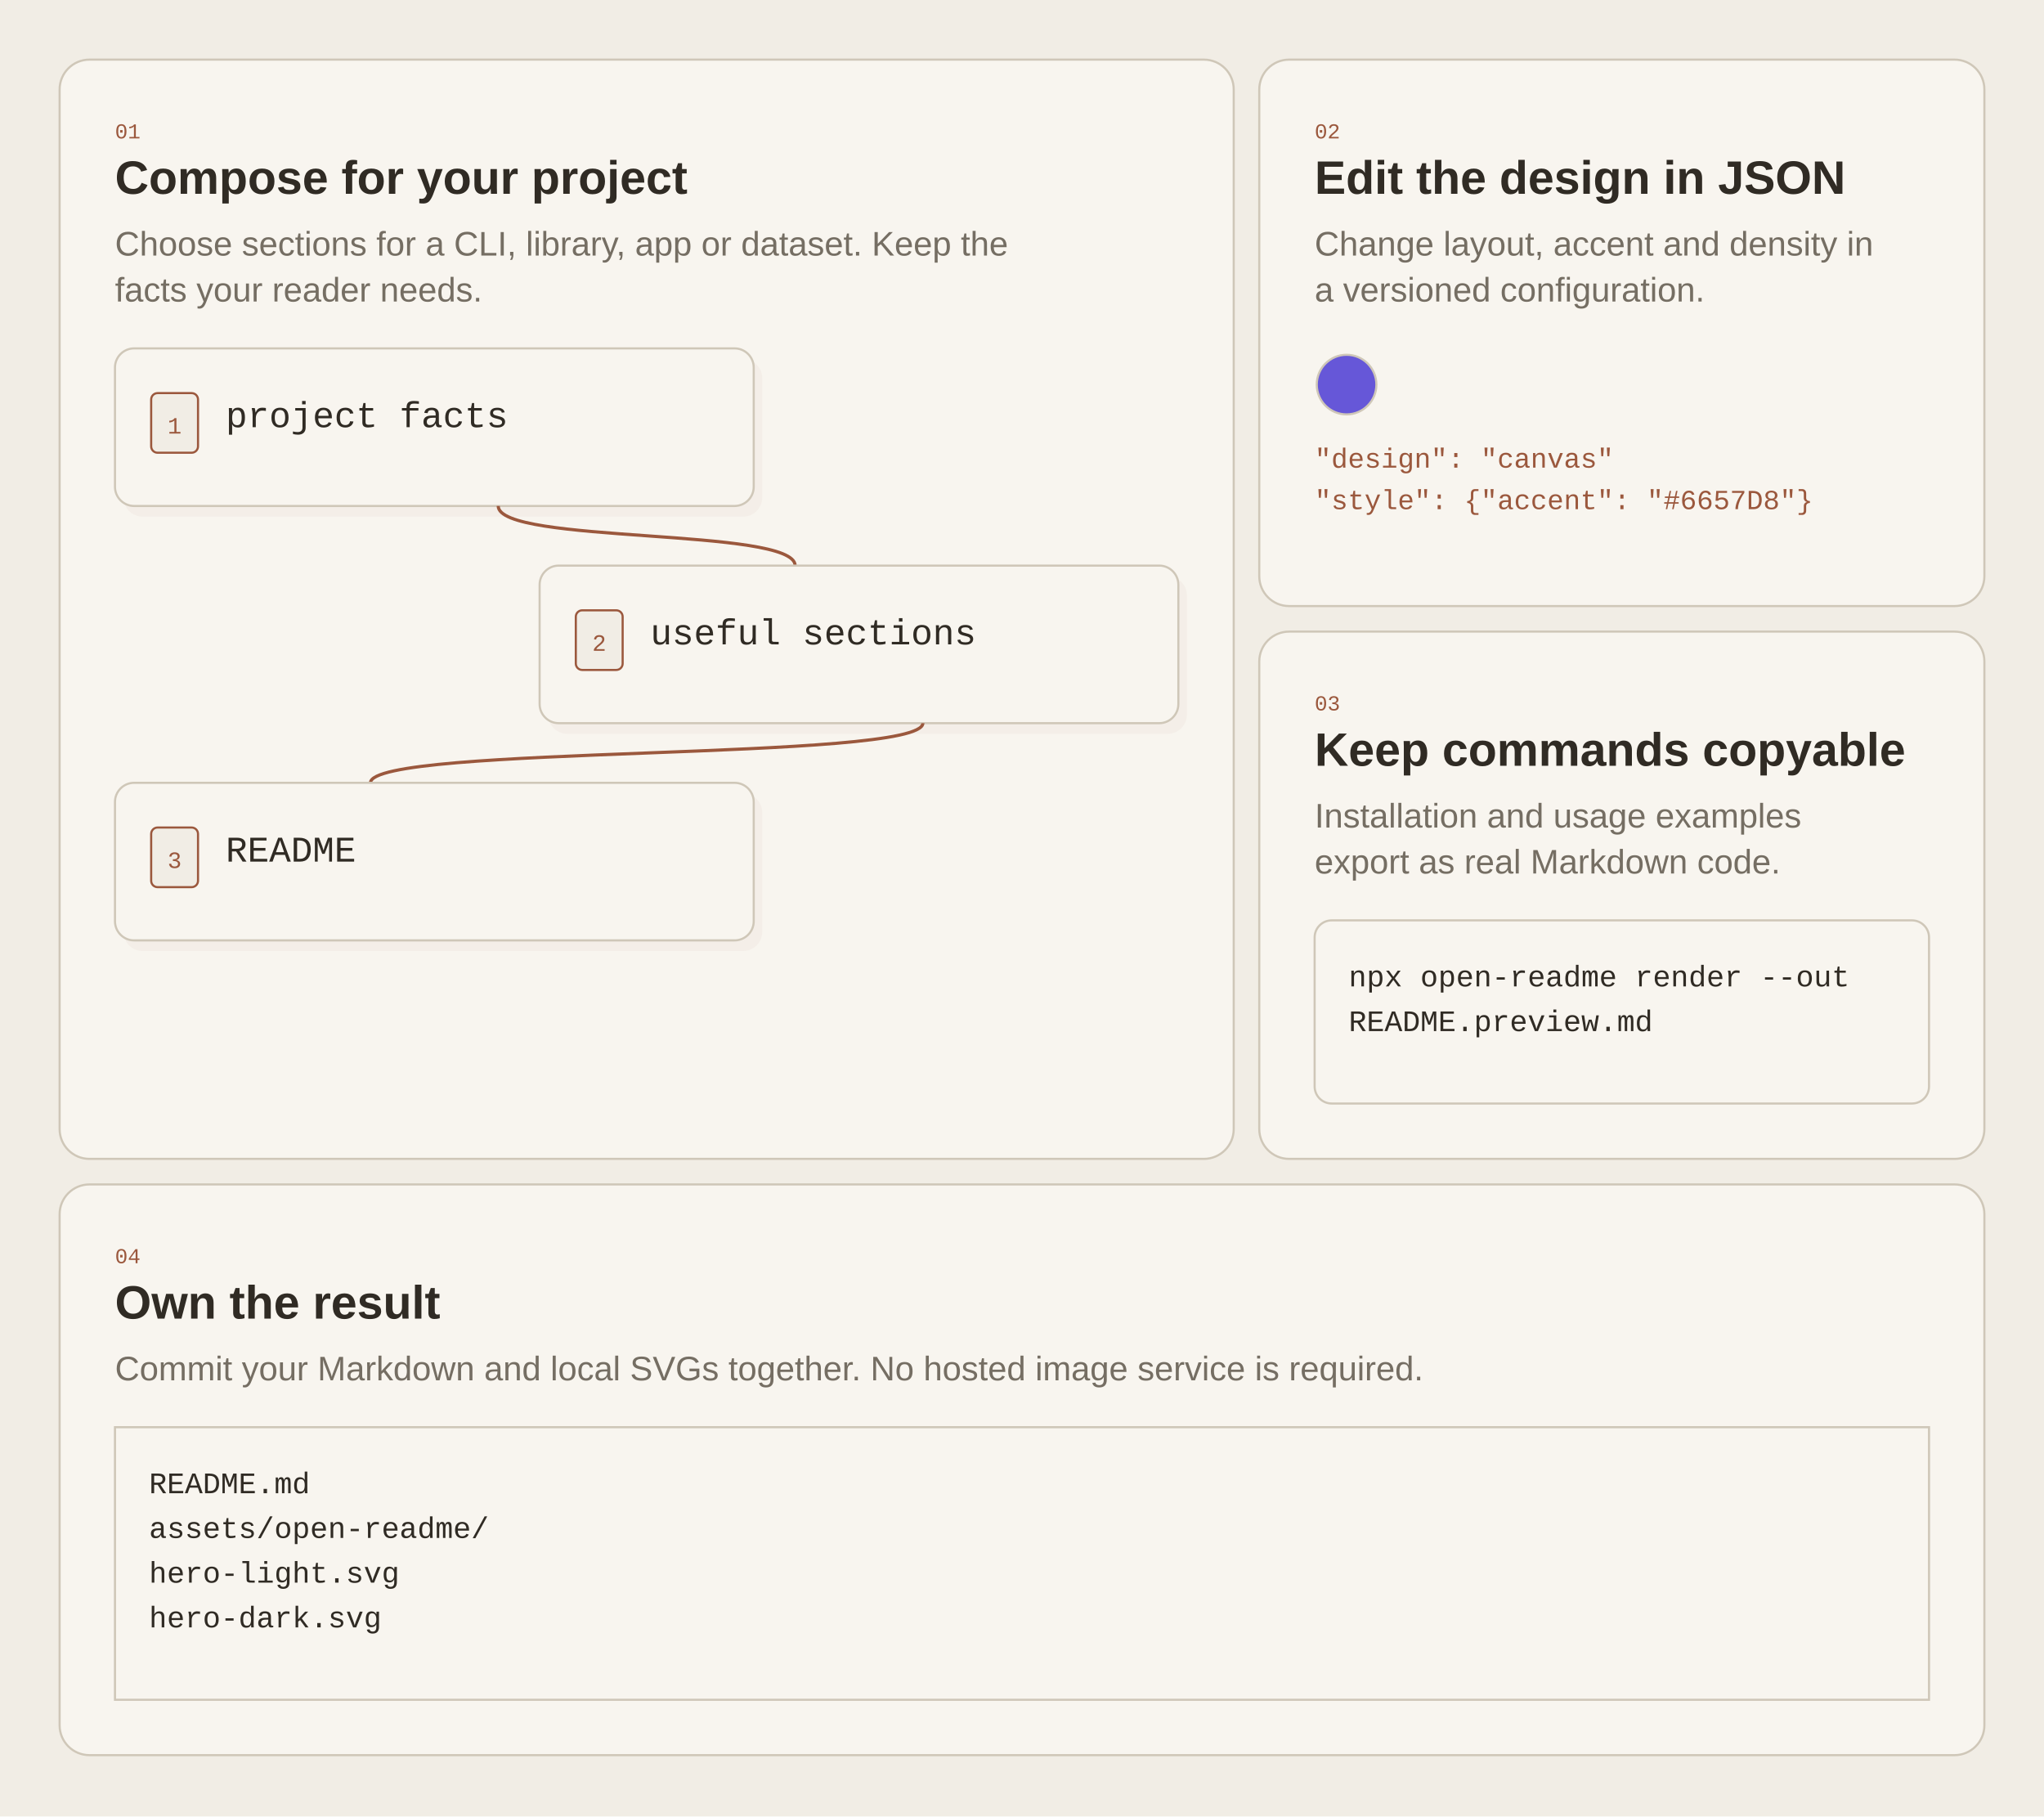
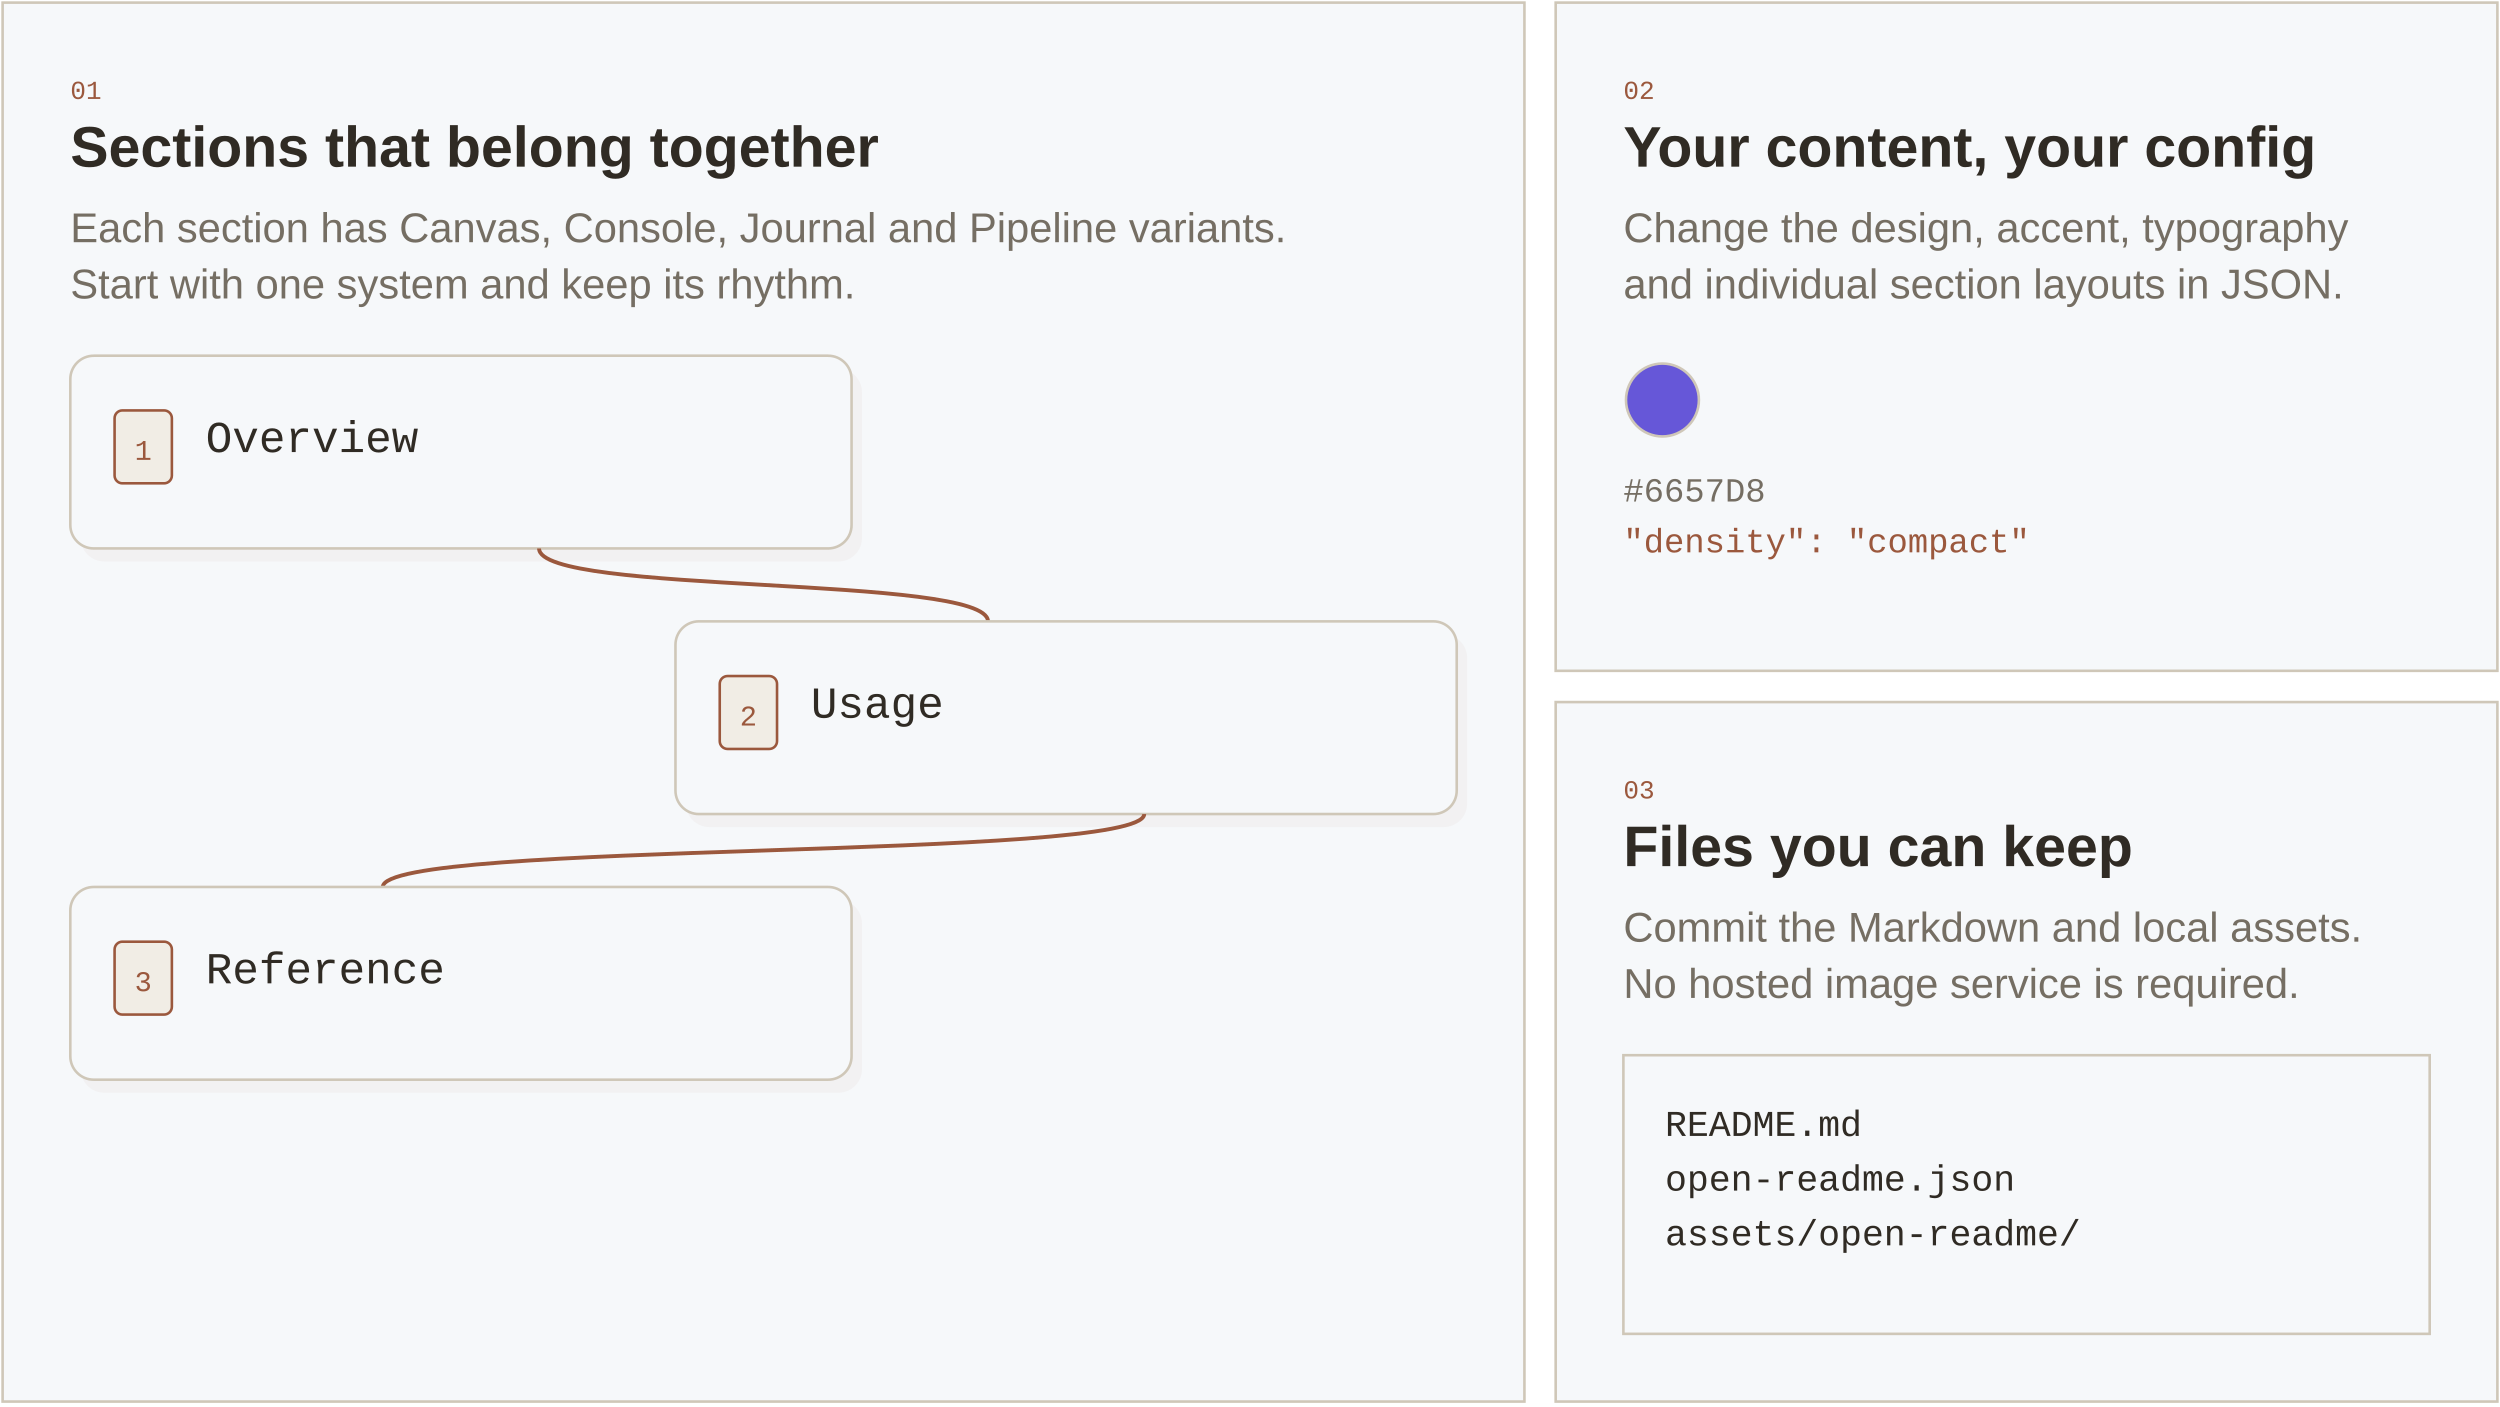
- <svg xmlns="http://www.w3.org/2000/svg" width="960" height="853" viewBox="0 0 960 853" role="img" aria-labelledby="title">
-   <rect x="0" y="0" width="960" height="853" rx="0" fill="#f1ede5" stroke="none" />
-   <rect x="28" y="28" width="551.44" height="516.2" rx="14" fill="#f8f5ef" stroke="#cfc7b8" />
-   <text x="54" y="65" font-family="'SFMono-Regular', Consolas, 'Liberation Mono', monospace" font-size="10" font-weight="400" fill="#9B583D" text-anchor="start">
-     <tspan x="54" dy="0">01</tspan>
+ <svg xmlns="http://www.w3.org/2000/svg" width="960" height="540" viewBox="0 0 960 540" role="img" aria-labelledby="title">
+   <rect x="1" y="1" width="584.38" height="537.2" rx="0" fill="#f6f8fa" stroke="#cfc7b8" />
+   <text x="27" y="38" font-family="'SFMono-Regular', Consolas, 'Liberation Mono', monospace" font-size="10" font-weight="400" fill="#9B583D" text-anchor="start">
+     <tspan x="27" dy="0">01</tspan>
  </text>
-   <text x="54" y="91" font-family="-apple-system, BlinkMacSystemFont, 'Segoe UI', Arial, sans-serif" font-size="22" font-weight="600" fill="#302b24" text-anchor="start">
-     <tspan x="54" dy="0">Compose for your project</tspan>
+   <text x="27" y="64" font-family="-apple-system, BlinkMacSystemFont, 'Segoe UI', Arial, sans-serif" font-size="22" font-weight="600" fill="#302b24" text-anchor="start">
+     <tspan x="27" dy="0">Sections that belong together</tspan>
  </text>
-   <text x="54" y="120" font-family="-apple-system, BlinkMacSystemFont, 'Segoe UI', Arial, sans-serif" font-size="16" font-weight="400" fill="#756e63" text-anchor="start">
-     <tspan x="54" dy="0">Choose sections for a CLI, library, app or dataset. Keep the</tspan>
-     <tspan x="54" dy="21.6">facts your reader needs.</tspan>
+   <text x="27" y="93" font-family="-apple-system, BlinkMacSystemFont, 'Segoe UI', Arial, sans-serif" font-size="16" font-weight="400" fill="#756e63" text-anchor="start">
+     <tspan x="27" dy="0">Each section has Canvas, Console, Journal and Pipeline variants.</tspan>
+     <tspan x="27" dy="21.6">Start with one system and keep its rhythm.</tspan>
  </text>
-   <rect x="58" y="168.6" width="300" height="74" rx="9" fill="#9B583D0A" stroke="none" />
-   <rect x="54" y="163.6" width="300" height="74" rx="9" fill="#f8f5ef" stroke="#cfc7b8" />
-   <rect x="71" y="184.6" width="22" height="28" rx="3" fill="#f1ede5" stroke="#9B583D" />
-   <text x="82" y="203.6" font-family="'SFMono-Regular', Consolas, 'Liberation Mono', monospace" font-size="11" font-weight="500" fill="#9B583D" text-anchor="middle">
-     <tspan x="82" dy="0">1</tspan>
+   <rect x="31" y="141.6" width="300" height="74" rx="9" fill="#9B583D0A" stroke="none" />
+   <rect x="27" y="136.6" width="300" height="74" rx="9" fill="#f6f8fa" stroke="#cfc7b8" />
+   <rect x="44" y="157.6" width="22" height="28" rx="3" fill="#f1ede5" stroke="#9B583D" />
+   <text x="55" y="176.6" font-family="'SFMono-Regular', Consolas, 'Liberation Mono', monospace" font-size="11" font-weight="500" fill="#9B583D" text-anchor="middle">
+     <tspan x="55" dy="0">1</tspan>
  </text>
-   <text x="106" y="200.6" font-family="'SFMono-Regular', Consolas, 'Liberation Mono', monospace" font-size="17" font-weight="400" fill="#302b24" text-anchor="start">
-     <tspan x="106" dy="0">project facts</tspan>
+   <text x="79" y="173.6" font-family="'SFMono-Regular', Consolas, 'Liberation Mono', monospace" font-size="17" font-weight="400" fill="#302b24" text-anchor="start">
+     <tspan x="79" dy="0">Overview</tspan>
  </text>
-   <path d="M234 237.6C234 255.6 373.44 247.6 373.44 265.6" fill="none" stroke="#9B583D" stroke-width="1.5" />
-   <rect x="257.44" y="270.6" width="300" height="74" rx="9" fill="#9B583D0A" stroke="none" />
-   <rect x="253.44" y="265.6" width="300" height="74" rx="9" fill="#f8f5ef" stroke="#cfc7b8" />
-   <rect x="270.44" y="286.6" width="22" height="28" rx="3" fill="#f1ede5" stroke="#9B583D" />
-   <text x="281.44" y="305.6" font-family="'SFMono-Regular', Consolas, 'Liberation Mono', monospace" font-size="11" font-weight="500" fill="#9B583D" text-anchor="middle">
-     <tspan x="281.44" dy="0">2</tspan>
+   <path d="M207 210.6C207 228.6 379.38 220.6 379.38 238.6" fill="none" stroke="#9B583D" stroke-width="1.5" />
+   <rect x="263.38" y="243.6" width="300" height="74" rx="9" fill="#9B583D0A" stroke="none" />
+   <rect x="259.38" y="238.6" width="300" height="74" rx="9" fill="#f6f8fa" stroke="#cfc7b8" />
+   <rect x="276.38" y="259.6" width="22" height="28" rx="3" fill="#f1ede5" stroke="#9B583D" />
+   <text x="287.38" y="278.6" font-family="'SFMono-Regular', Consolas, 'Liberation Mono', monospace" font-size="11" font-weight="500" fill="#9B583D" text-anchor="middle">
+     <tspan x="287.38" dy="0">2</tspan>
  </text>
-   <text x="305.44" y="302.6" font-family="'SFMono-Regular', Consolas, 'Liberation Mono', monospace" font-size="17" font-weight="400" fill="#302b24" text-anchor="start">
-     <tspan x="305.44" dy="0">useful sections</tspan>
+   <text x="311.38" y="275.6" font-family="'SFMono-Regular', Consolas, 'Liberation Mono', monospace" font-size="17" font-weight="400" fill="#302b24" text-anchor="start">
+     <tspan x="311.38" dy="0">Usage</tspan>
  </text>
-   <path d="M433.44 339.6C433.44 357.6 174 349.6 174 367.6" fill="none" stroke="#9B583D" stroke-width="1.5" />
-   <rect x="58" y="372.6" width="300" height="74" rx="9" fill="#9B583D0A" stroke="none" />
-   <rect x="54" y="367.6" width="300" height="74" rx="9" fill="#f8f5ef" stroke="#cfc7b8" />
-   <rect x="71" y="388.6" width="22" height="28" rx="3" fill="#f1ede5" stroke="#9B583D" />
-   <text x="82" y="407.6" font-family="'SFMono-Regular', Consolas, 'Liberation Mono', monospace" font-size="11" font-weight="500" fill="#9B583D" text-anchor="middle">
-     <tspan x="82" dy="0">3</tspan>
+   <path d="M439.38 312.6C439.38 330.6 147 322.6 147 340.6" fill="none" stroke="#9B583D" stroke-width="1.5" />
+   <rect x="31" y="345.6" width="300" height="74" rx="9" fill="#9B583D0A" stroke="none" />
+   <rect x="27" y="340.6" width="300" height="74" rx="9" fill="#f6f8fa" stroke="#cfc7b8" />
+   <rect x="44" y="361.6" width="22" height="28" rx="3" fill="#f1ede5" stroke="#9B583D" />
+   <text x="55" y="380.6" font-family="'SFMono-Regular', Consolas, 'Liberation Mono', monospace" font-size="11" font-weight="500" fill="#9B583D" text-anchor="middle">
+     <tspan x="55" dy="0">3</tspan>
  </text>
-   <text x="106" y="404.6" font-family="'SFMono-Regular', Consolas, 'Liberation Mono', monospace" font-size="17" font-weight="400" fill="#302b24" text-anchor="start">
-     <tspan x="106" dy="0">README</tspan>
+   <text x="79" y="377.6" font-family="'SFMono-Regular', Consolas, 'Liberation Mono', monospace" font-size="17" font-weight="400" fill="#302b24" text-anchor="start">
+     <tspan x="79" dy="0">Reference</tspan>
  </text>
-   <rect x="591.44" y="28" width="340.56" height="256.6" rx="14" fill="#f8f5ef" stroke="#cfc7b8" />
-   <text x="617.44" y="65" font-family="'SFMono-Regular', Consolas, 'Liberation Mono', monospace" font-size="10" font-weight="400" fill="#9B583D" text-anchor="start">
-     <tspan x="617.44" dy="0">02</tspan>
+   <rect x="597.38" y="1" width="361.62" height="256.6" rx="0" fill="#f6f8fa" stroke="#cfc7b8" />
+   <text x="623.38" y="38" font-family="'SFMono-Regular', Consolas, 'Liberation Mono', monospace" font-size="10" font-weight="400" fill="#9B583D" text-anchor="start">
+     <tspan x="623.38" dy="0">02</tspan>
  </text>
-   <text x="617.44" y="91" font-family="-apple-system, BlinkMacSystemFont, 'Segoe UI', Arial, sans-serif" font-size="22" font-weight="600" fill="#302b24" text-anchor="start">
-     <tspan x="617.44" dy="0">Edit the design in JSON</tspan>
+   <text x="623.38" y="64" font-family="-apple-system, BlinkMacSystemFont, 'Segoe UI', Arial, sans-serif" font-size="22" font-weight="600" fill="#302b24" text-anchor="start">
+     <tspan x="623.38" dy="0">Your content, your config</tspan>
  </text>
-   <text x="617.44" y="120" font-family="-apple-system, BlinkMacSystemFont, 'Segoe UI', Arial, sans-serif" font-size="16" font-weight="400" fill="#756e63" text-anchor="start">
-     <tspan x="617.44" dy="0">Change layout, accent and density in</tspan>
-     <tspan x="617.44" dy="21.6">a versioned configuration.</tspan>
+   <text x="623.38" y="93" font-family="-apple-system, BlinkMacSystemFont, 'Segoe UI', Arial, sans-serif" font-size="16" font-weight="400" fill="#756e63" text-anchor="start">
+     <tspan x="623.38" dy="0">Change the design, accent, typography</tspan>
+     <tspan x="623.38" dy="21.6">and individual section layouts in JSON.</tspan>
  </text>
-   <circle cx="632.44" cy="180.6" r="14" fill="#6657D8" stroke="#cfc7b8" />
-   <text x="617.44" y="219.6" font-family="'SFMono-Regular', Consolas, 'Liberation Mono', monospace" font-size="13" font-weight="400" fill="#9B583D" text-anchor="start">
-     <tspan x="617.44" dy="0">"design": "canvas"</tspan>
+   <circle cx="638.38" cy="153.6" r="14" fill="#6657D8" stroke="#cfc7b8" />
+   <text x="623.38" y="192.6" font-family="'SFMono-Regular', Consolas, 'Liberation Mono', monospace" font-size="13" font-weight="400" fill="#756e63" text-anchor="start">
+     <tspan x="623.38" dy="0">#6657D8</tspan>
  </text>
-   <text x="617.44" y="239.1" font-family="'SFMono-Regular', Consolas, 'Liberation Mono', monospace" font-size="13" font-weight="400" fill="#9B583D" text-anchor="start">
-     <tspan x="617.44" dy="0">"style": {"accent": "#6657D8"}</tspan>
+   <text x="623.38" y="212.1" font-family="'SFMono-Regular', Consolas, 'Liberation Mono', monospace" font-size="13" font-weight="400" fill="#9B583D" text-anchor="start">
+     <tspan x="623.38" dy="0">"density": "compact"</tspan>
  </text>
-   <rect x="591.44" y="296.6" width="340.56" height="247.6" rx="14" fill="#f8f5ef" stroke="#cfc7b8" />
-   <text x="617.44" y="333.6" font-family="'SFMono-Regular', Consolas, 'Liberation Mono', monospace" font-size="10" font-weight="400" fill="#9B583D" text-anchor="start">
-     <tspan x="617.44" dy="0">03</tspan>
+   <rect x="597.38" y="269.6" width="361.62" height="268.6" rx="0" fill="#f6f8fa" stroke="#cfc7b8" />
+   <text x="623.38" y="306.6" font-family="'SFMono-Regular', Consolas, 'Liberation Mono', monospace" font-size="10" font-weight="400" fill="#9B583D" text-anchor="start">
+     <tspan x="623.38" dy="0">03</tspan>
  </text>
-   <text x="617.44" y="359.6" font-family="-apple-system, BlinkMacSystemFont, 'Segoe UI', Arial, sans-serif" font-size="22" font-weight="600" fill="#302b24" text-anchor="start">
-     <tspan x="617.44" dy="0">Keep commands copyable</tspan>
+   <text x="623.38" y="332.6" font-family="-apple-system, BlinkMacSystemFont, 'Segoe UI', Arial, sans-serif" font-size="22" font-weight="600" fill="#302b24" text-anchor="start">
+     <tspan x="623.38" dy="0">Files you can keep</tspan>
  </text>
-   <text x="617.44" y="388.6" font-family="-apple-system, BlinkMacSystemFont, 'Segoe UI', Arial, sans-serif" font-size="16" font-weight="400" fill="#756e63" text-anchor="start">
-     <tspan x="617.44" dy="0">Installation and usage examples</tspan>
-     <tspan x="617.44" dy="21.6">export as real Markdown code.</tspan>
+   <text x="623.38" y="361.6" font-family="-apple-system, BlinkMacSystemFont, 'Segoe UI', Arial, sans-serif" font-size="16" font-weight="400" fill="#756e63" text-anchor="start">
+     <tspan x="623.38" dy="0">Commit the Markdown and local assets.</tspan>
+     <tspan x="623.38" dy="21.6">No hosted image service is required.</tspan>
  </text>
-   <rect x="617.44" y="432.2" width="288.56" height="86" rx="8" fill="#f8f5ef" stroke="#cfc7b8" />
-   <text x="633.44" y="463.2" font-family="'SFMono-Regular', Consolas, 'Liberation Mono', monospace" font-size="14" font-weight="400" fill="#302b24" text-anchor="start">
-     <tspan x="633.44" dy="0">npx open-readme render --out</tspan>
+   <rect x="623.38" y="405.2" width="309.62" height="107" rx="0" fill="#f6f8fa" stroke="#cfc7b8" />
+   <text x="639.38" y="436.2" font-family="'SFMono-Regular', Consolas, 'Liberation Mono', monospace" font-size="14" font-weight="400" fill="#302b24" text-anchor="start">
+     <tspan x="639.38" dy="0">README.md</tspan>
  </text>
-   <text x="633.44" y="484.2" font-family="'SFMono-Regular', Consolas, 'Liberation Mono', monospace" font-size="14" font-weight="400" fill="#302b24" text-anchor="start">
-     <tspan x="633.44" dy="0">README.preview.md</tspan>
+   <text x="639.38" y="457.2" font-family="'SFMono-Regular', Consolas, 'Liberation Mono', monospace" font-size="14" font-weight="400" fill="#302b24" text-anchor="start">
+     <tspan x="639.38" dy="0">open-readme.json</tspan>
  </text>
-   <rect x="28" y="556.2" width="904" height="268" rx="14" fill="#f8f5ef" stroke="#cfc7b8" />
-   <text x="54" y="593.2" font-family="'SFMono-Regular', Consolas, 'Liberation Mono', monospace" font-size="10" font-weight="400" fill="#9B583D" text-anchor="start">
-     <tspan x="54" dy="0">04</tspan>
-   </text>
-   <text x="54" y="619.2" font-family="-apple-system, BlinkMacSystemFont, 'Segoe UI', Arial, sans-serif" font-size="22" font-weight="600" fill="#302b24" text-anchor="start">
-     <tspan x="54" dy="0">Own the result</tspan>
-   </text>
-   <text x="54" y="648.2" font-family="-apple-system, BlinkMacSystemFont, 'Segoe UI', Arial, sans-serif" font-size="16" font-weight="400" fill="#756e63" text-anchor="start">
-     <tspan x="54" dy="0">Commit your Markdown and local SVGs together. No hosted image service is required.</tspan>
-   </text>
-   <rect x="54" y="670.2" width="852" height="128" rx="0" fill="#f8f5ef" stroke="#cfc7b8" />
-   <text x="70" y="701.2" font-family="'SFMono-Regular', Consolas, 'Liberation Mono', monospace" font-size="14" font-weight="400" fill="#302b24" text-anchor="start">
-     <tspan x="70" dy="0">README.md</tspan>
-   </text>
-   <text x="70" y="722.2" font-family="'SFMono-Regular', Consolas, 'Liberation Mono', monospace" font-size="14" font-weight="400" fill="#302b24" text-anchor="start">
-     <tspan x="70" dy="0">assets/open-readme/</tspan>
-   </text>
-   <text x="70" y="743.2" font-family="'SFMono-Regular', Consolas, 'Liberation Mono', monospace" font-size="14" font-weight="400" fill="#302b24" text-anchor="start">
-     <tspan x="70" dy="0">hero-light.svg</tspan>
-   </text>
-   <text x="70" y="764.2" font-family="'SFMono-Regular', Consolas, 'Liberation Mono', monospace" font-size="14" font-weight="400" fill="#302b24" text-anchor="start">
-     <tspan x="70" dy="0">hero-dark.svg</tspan>
+   <text x="639.38" y="478.2" font-family="'SFMono-Regular', Consolas, 'Liberation Mono', monospace" font-size="14" font-weight="400" fill="#302b24" text-anchor="start">
+     <tspan x="639.38" dy="0">assets/open-readme/</tspan>
  </text>
</svg>
